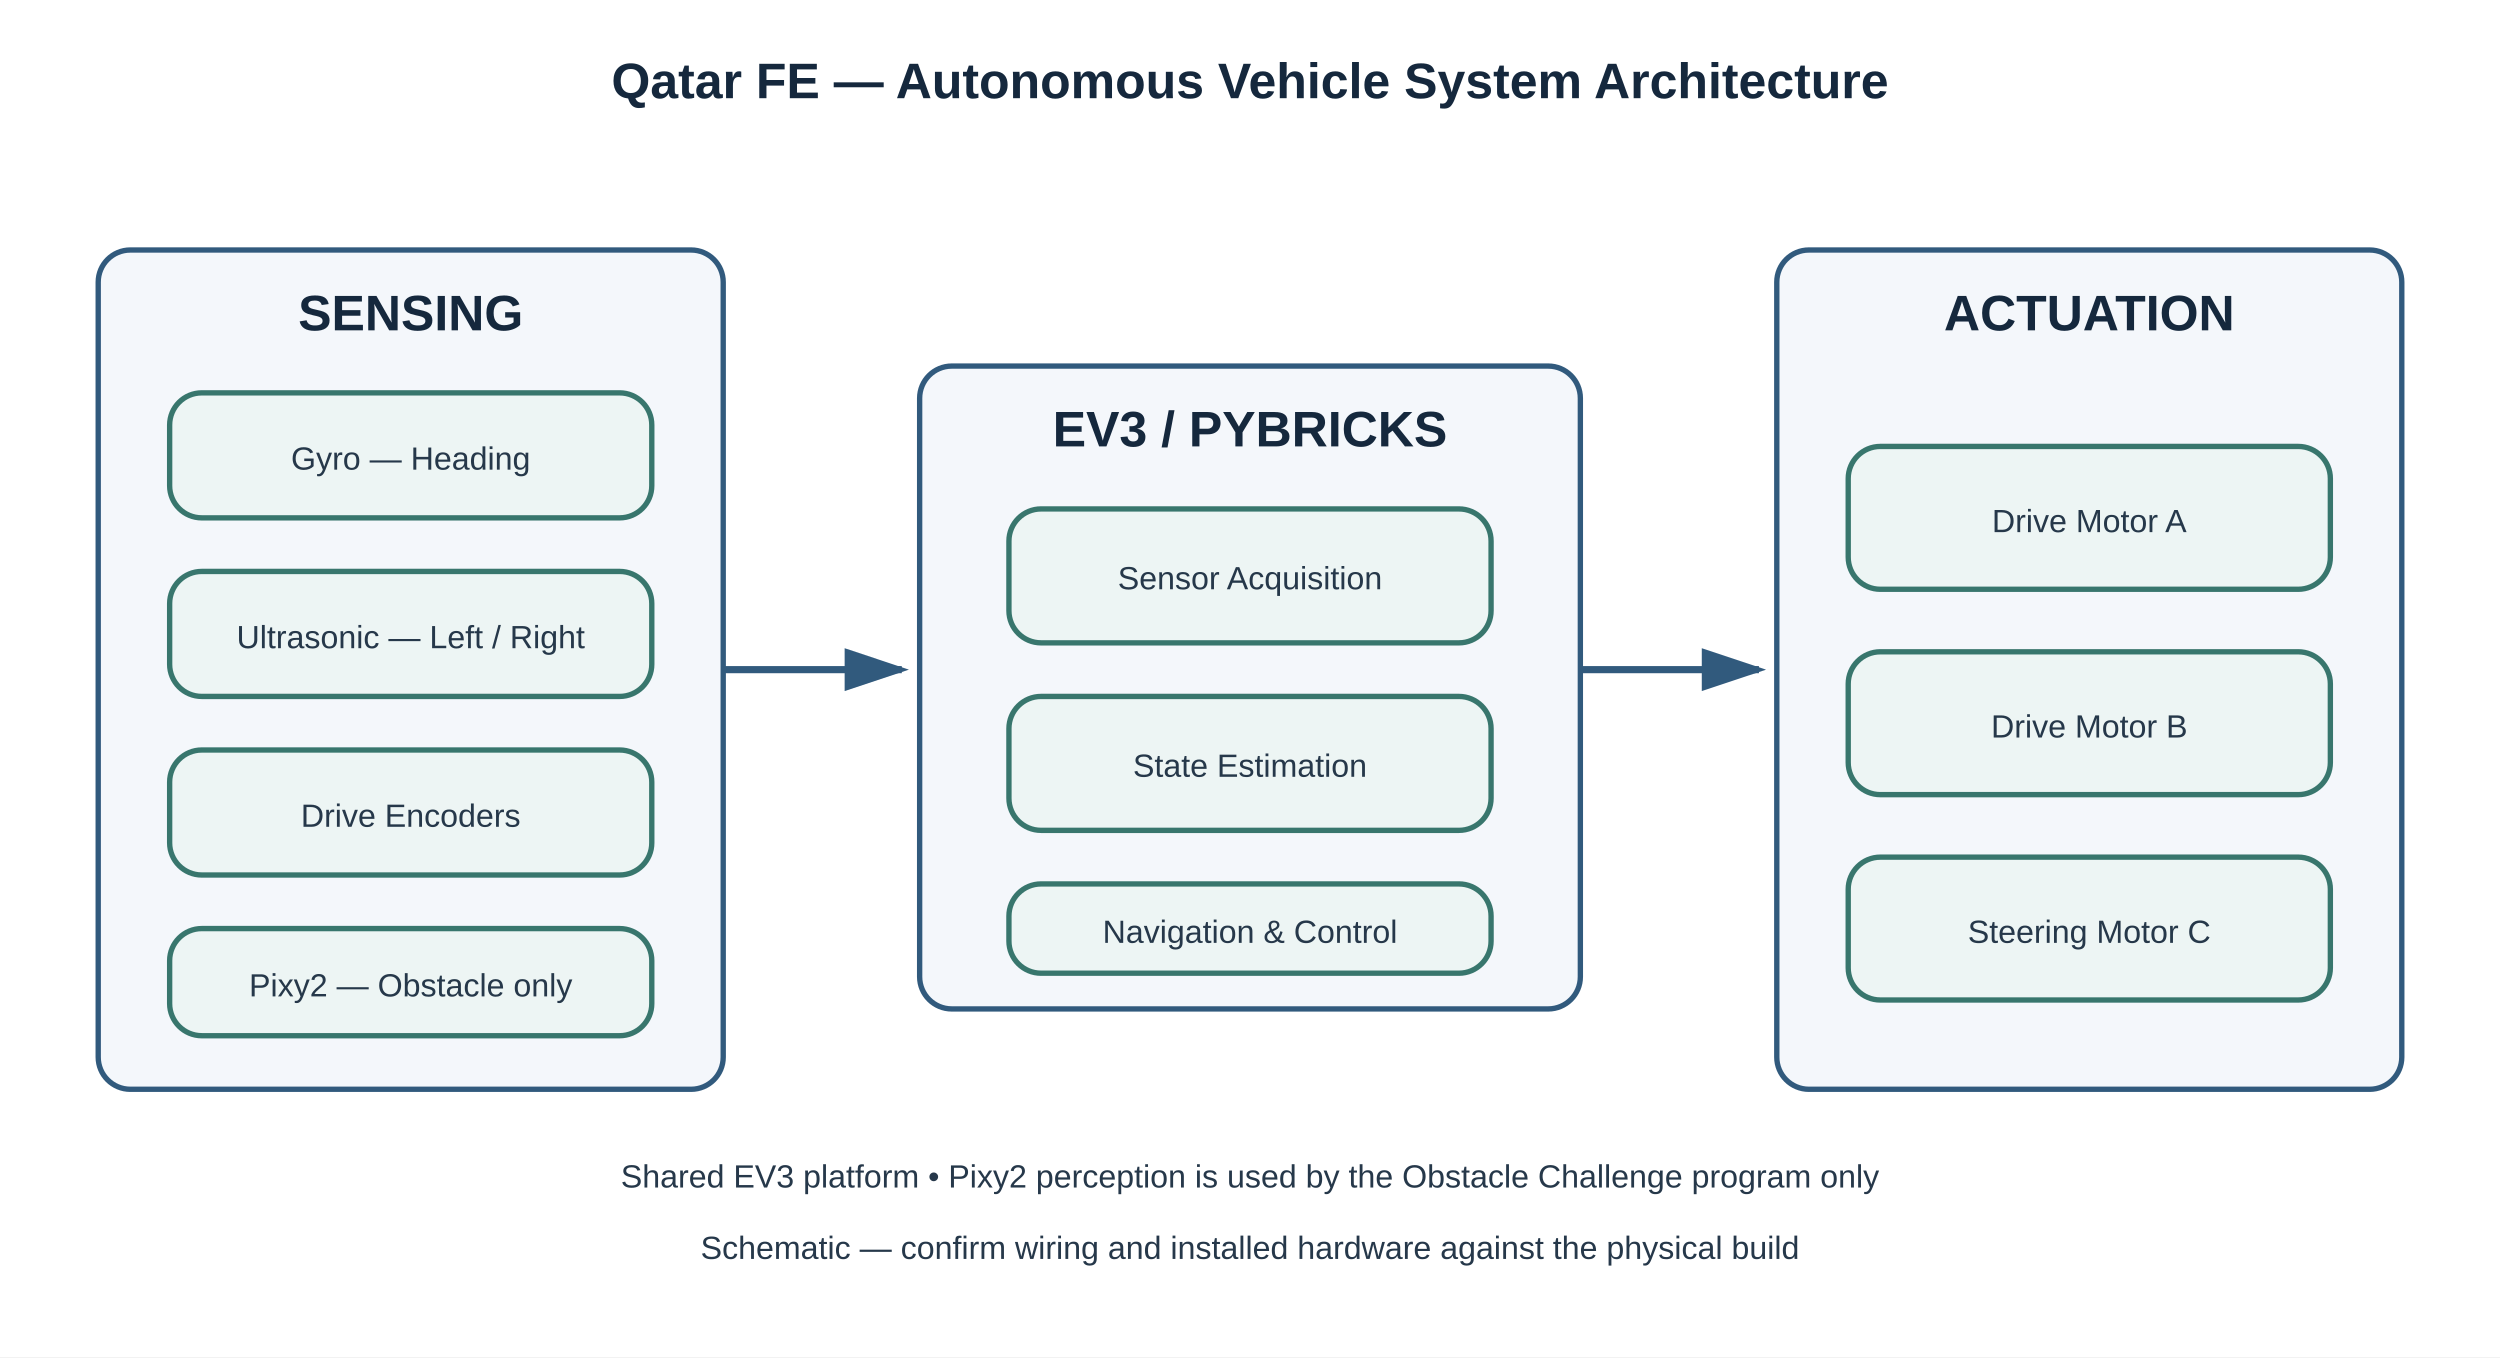
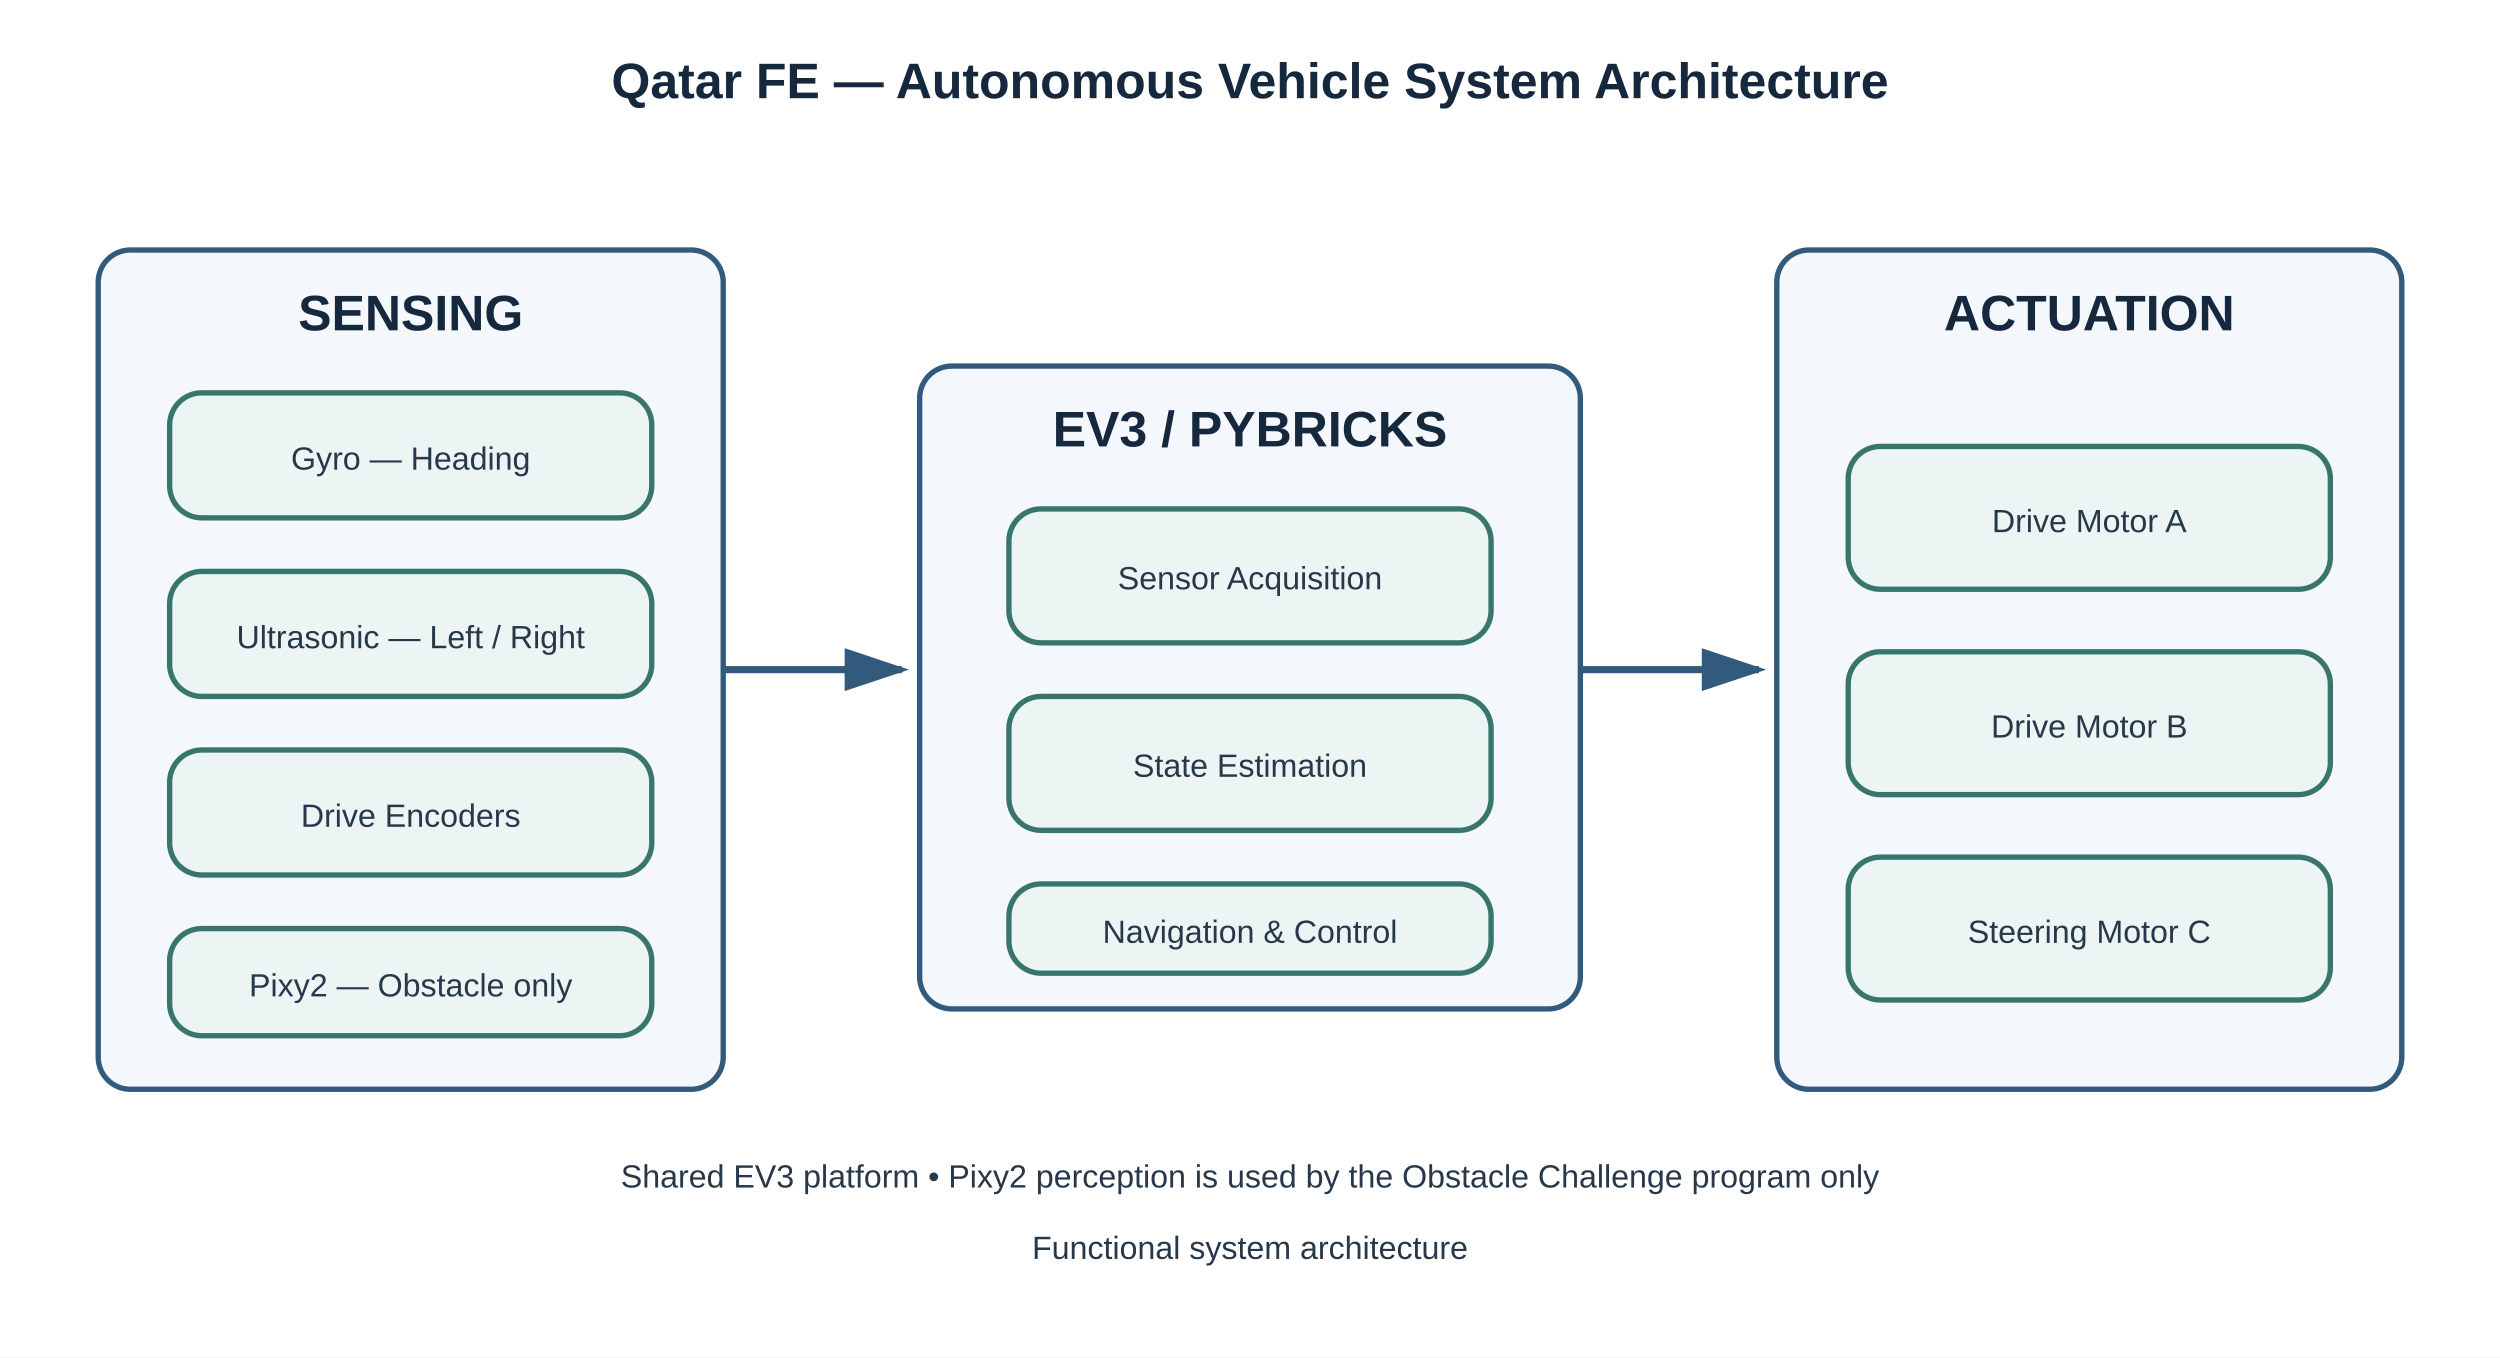
<svg xmlns="http://www.w3.org/2000/svg" width="1400" height="760" viewBox="0 0 1400 760">
  <defs>
    <marker id="arr" markerWidth="10" markerHeight="10" refX="8" refY="3" orient="auto">
      <path d="M0,0 L0,6 L9,3 z" fill="#315a7d" />
    </marker>
    <style>.h{font:700 28px Arial;fill:#15283d}.s{font:18px Arial;fill:#26384a}.box{fill:#f4f7fb;stroke:#315a7d;stroke-width:3;rx:18}.sub{fill:#edf5f4;stroke:#38766d;stroke-width:3;rx:18}.arr{stroke:#315a7d;stroke-width:4;fill:none;marker-end:url(#arr)}</style>
  </defs>
  <rect width="1400" height="760" fill="#fff" />
  <text x="700" y="55" text-anchor="middle" class="h">Qatar FE — Autonomous Vehicle System Architecture</text>
  <rect x="55" y="140" width="350" height="470" class="box" />
  <text x="230" y="185" text-anchor="middle" class="h">SENSING</text>
  <rect x="95" y="220" width="270" height="70" class="sub" />
  <text x="230" y="263" text-anchor="middle" class="s">Gyro — Heading</text>
  <rect x="95" y="320" width="270" height="70" class="sub" />
  <text x="230" y="363" text-anchor="middle" class="s">Ultrasonic — Left / Right</text>
  <rect x="95" y="420" width="270" height="70" class="sub" />
  <text x="230" y="463" text-anchor="middle" class="s">Drive Encoders</text>
  <rect x="95" y="520" width="270" height="60" class="sub" />
  <text x="230" y="558" text-anchor="middle" class="s">Pixy2 — Obstacle only</text>
  <rect x="515" y="205" width="370" height="360" class="box" />
  <text x="700" y="250" text-anchor="middle" class="h">EV3 / PYBRICKS</text>
  <rect x="565" y="285" width="270" height="75" class="sub" />
  <text x="700" y="330" text-anchor="middle" class="s">Sensor Acquisition</text>
  <rect x="565" y="390" width="270" height="75" class="sub" />
  <text x="700" y="435" text-anchor="middle" class="s">State Estimation</text>
  <rect x="565" y="495" width="270" height="50" class="sub" />
  <text x="700" y="528" text-anchor="middle" class="s">Navigation &amp; Control</text>
  <rect x="995" y="140" width="350" height="470" class="box" />
  <text x="1170" y="185" text-anchor="middle" class="h">ACTUATION</text>
  <rect x="1035" y="250" width="270" height="80" class="sub" />
  <text x="1170" y="298" text-anchor="middle" class="s">Drive Motor A</text>
  <rect x="1035" y="365" width="270" height="80" class="sub" />
  <text x="1170" y="413" text-anchor="middle" class="s">Drive Motor B</text>
  <rect x="1035" y="480" width="270" height="80" class="sub" />
  <text x="1170" y="528" text-anchor="middle" class="s">Steering Motor C</text>
  <path d="M405 375 H505" class="arr" />
  <path d="M885 375 H985" class="arr" />
  <text x="700" y="665" text-anchor="middle" class="s">Shared EV3 platform • Pixy2 perception is used by the Obstacle Challenge program only</text>
-   <text x="700" y="705" text-anchor="middle" class="s">Schematic — confirm wiring and installed hardware against the physical build</text>
+   <text x="700" y="705" text-anchor="middle" class="s">Functional system architecture</text>
</svg>
